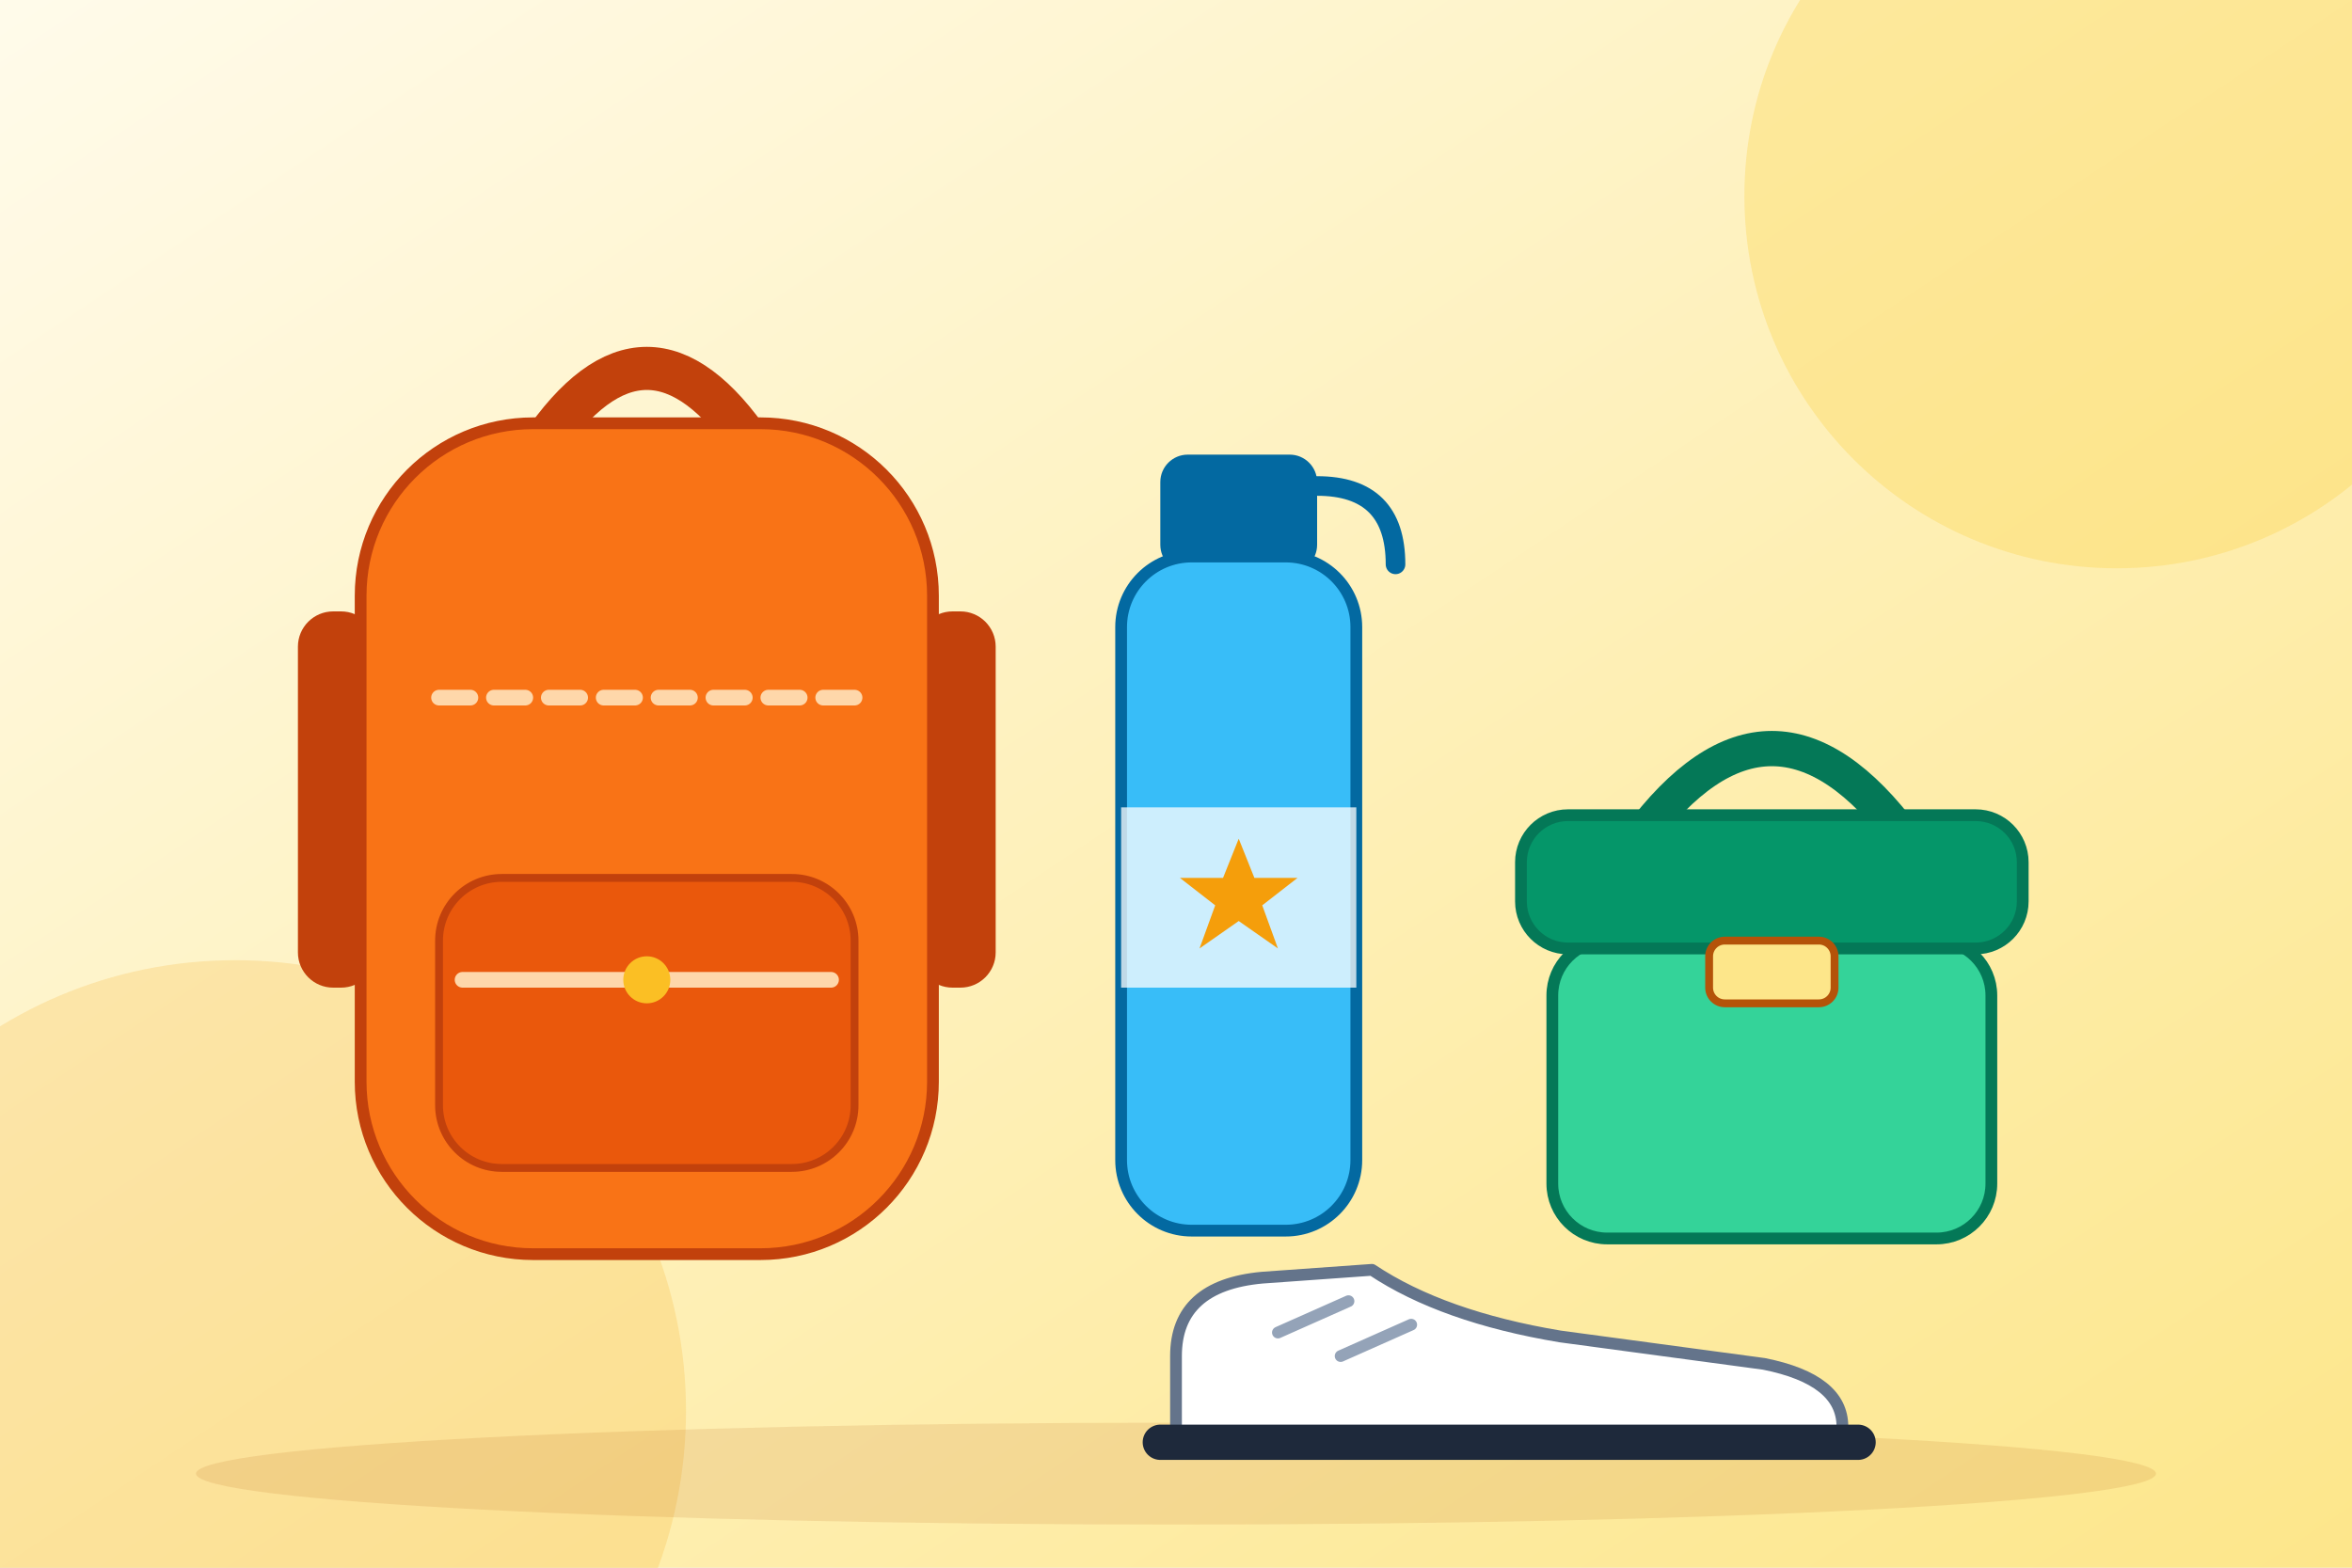
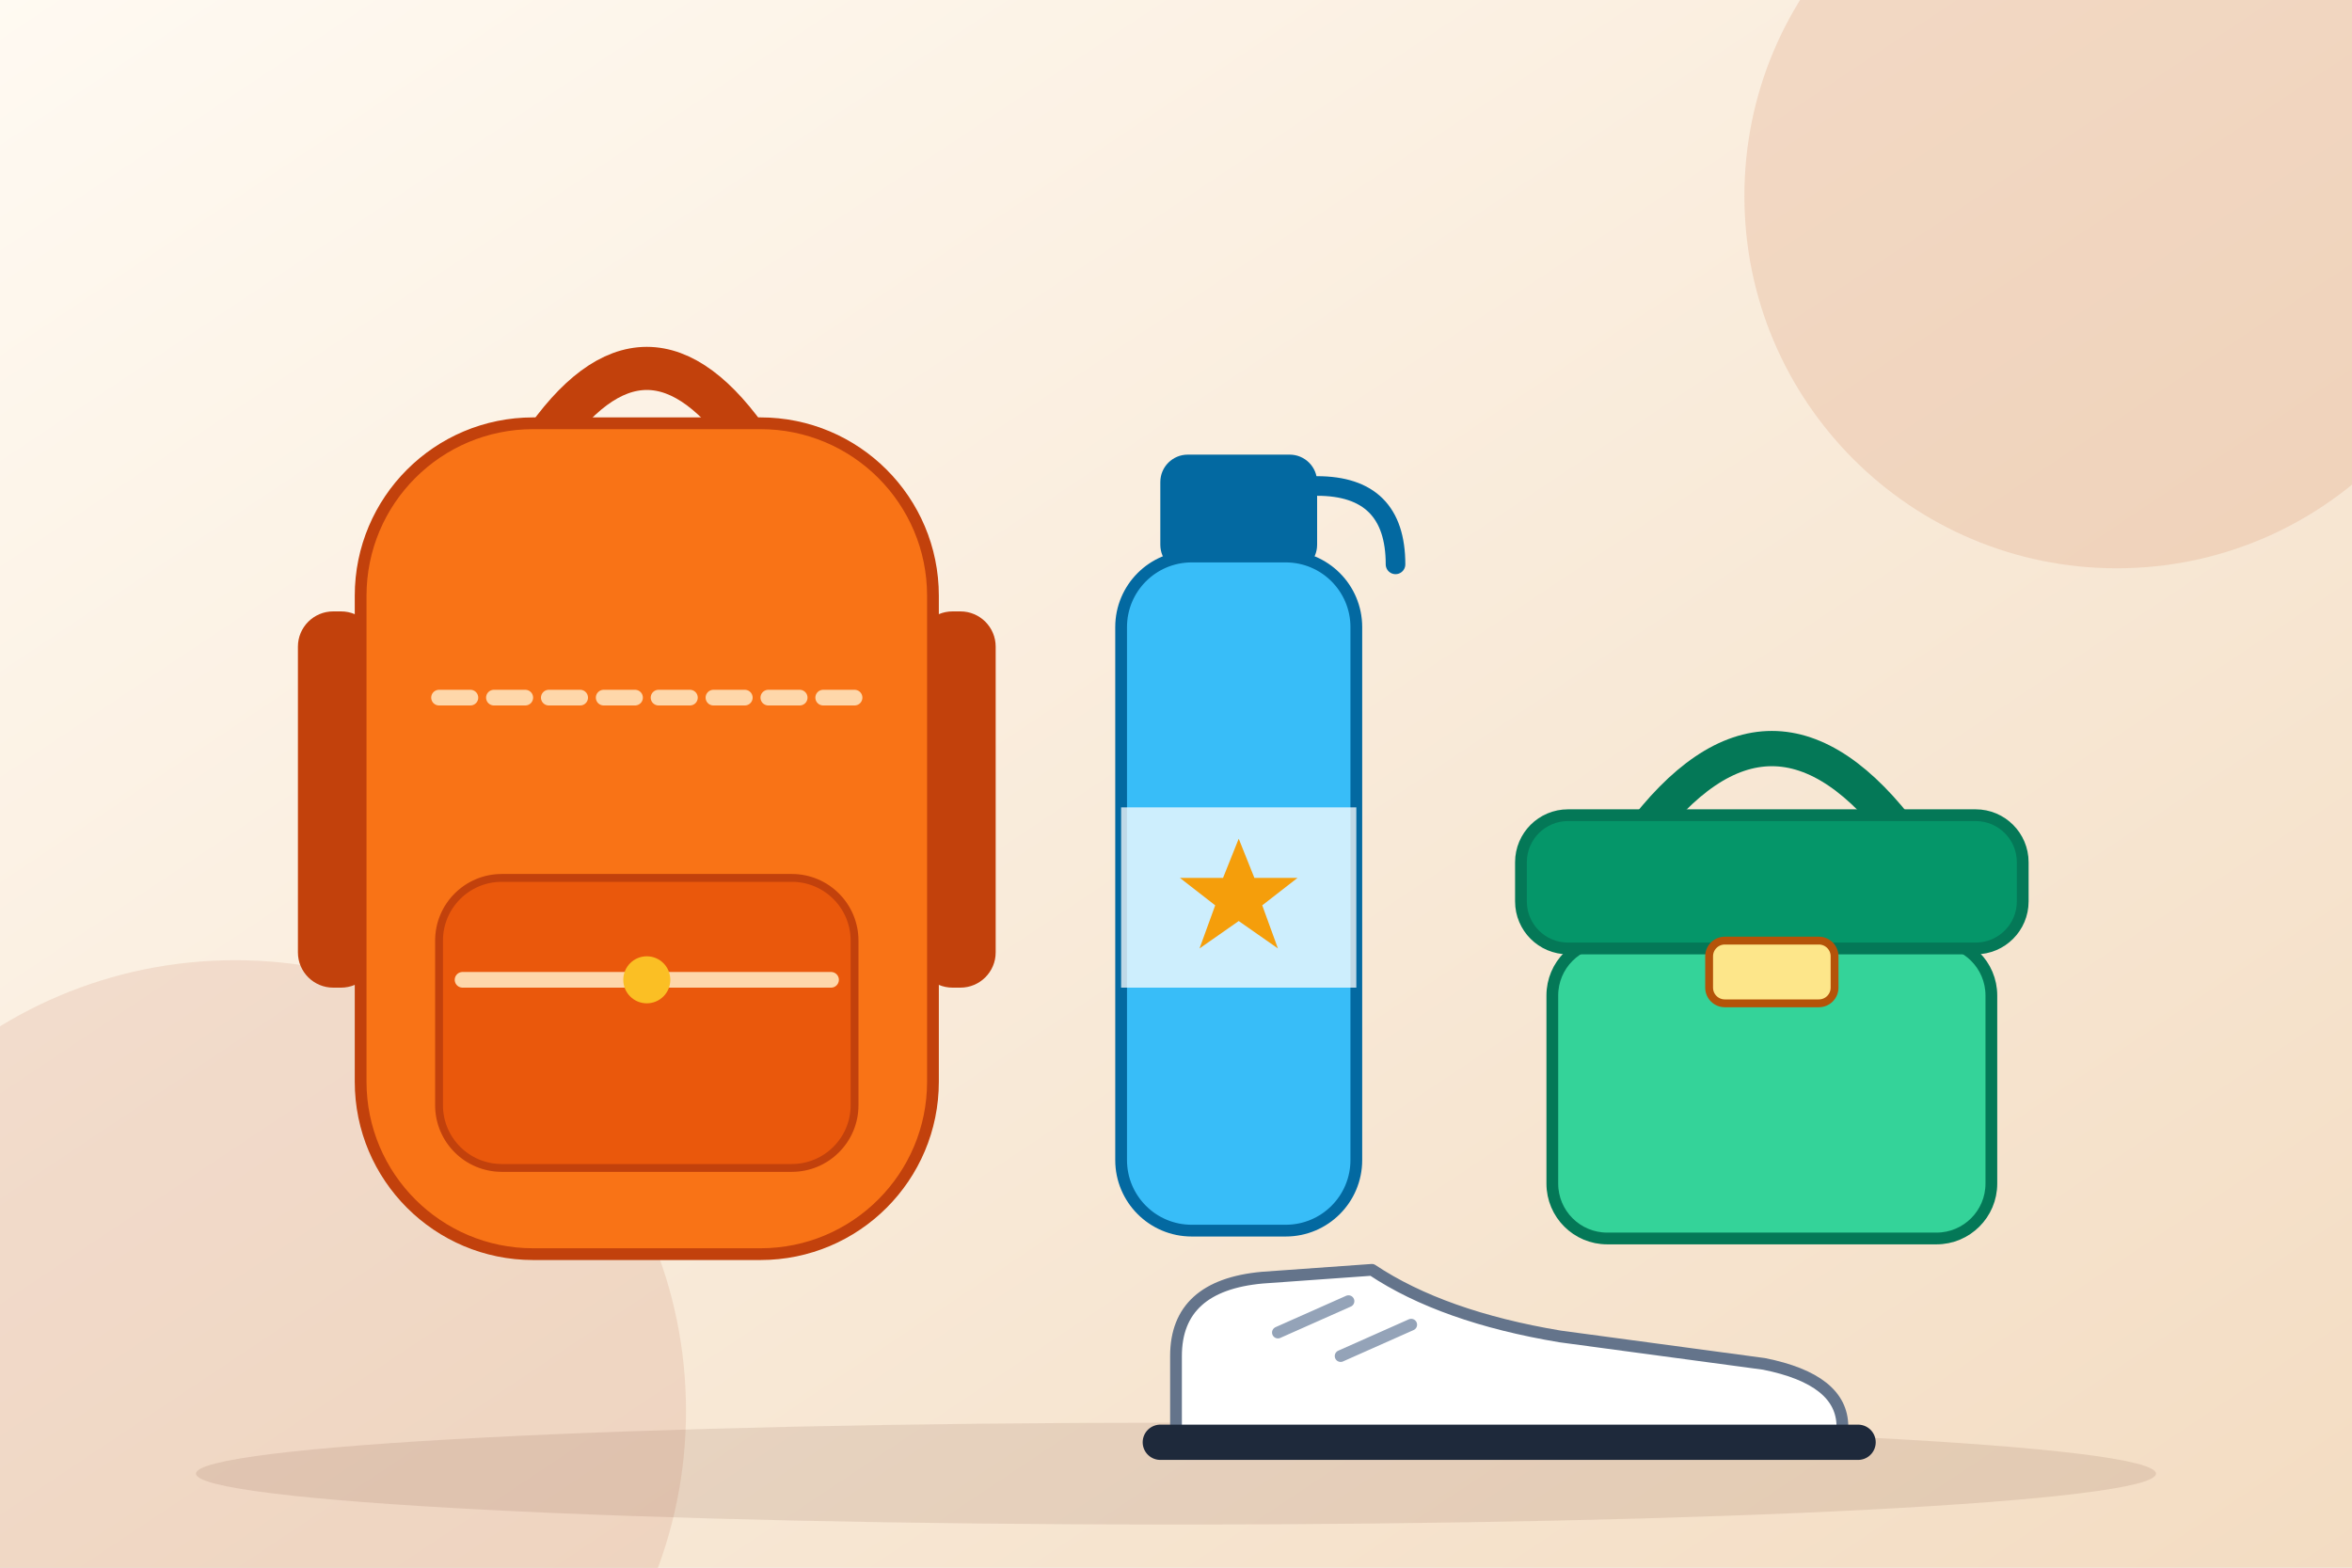
<svg xmlns="http://www.w3.org/2000/svg" viewBox="0 0 600 400" width="600" height="400">
  <defs>
    <linearGradient id="bg" x1="0" y1="0" x2="1" y2="1">
-       <stop offset="0" stop-color="#FFFBEB" />
-       <stop offset="1" stop-color="#FDE68A" />
+       <stop offset="0" stop-color="#FFFAF2" />
+       <stop offset="1" stop-color="#F3DCC2" />
    </linearGradient>
  </defs>
  <rect width="600" height="400" fill="url(#bg)" />
-   <circle cx="540" cy="50" r="95" fill="#FCD34D" opacity=".35" />
-   <circle cx="60" cy="360" r="115" fill="#F59E0B" opacity=".18" />
-   <ellipse cx="300" cy="376" rx="250" ry="13" fill="#B45309" opacity=".13" />
+   <circle cx="540" cy="50" r="95" fill="#E2AE8F" opacity=".35" />
+   <circle cx="60" cy="360" r="115" fill="#B9623F" opacity=".14" />
+   <ellipse cx="300" cy="376" rx="250" ry="13" fill="#6A3223" opacity=".12" />
  <path d="M138 114 Q165 74 192 114" stroke="#C2410C" stroke-width="11" fill="none" stroke-linecap="round" />
  <rect x="76" y="156" width="20" height="96" rx="9" fill="#C2410C" />
  <rect x="234" y="156" width="20" height="96" rx="9" fill="#C2410C" />
  <rect x="92" y="108" width="146" height="212" rx="44" fill="#F97316" stroke="#C2410C" stroke-width="3" />
  <path d="M112 178 H218" stroke="#FED7AA" stroke-width="4" stroke-dasharray="8 6" stroke-linecap="round" />
  <rect x="112" y="224" width="106" height="74" rx="16" fill="#EA580C" stroke="#C2410C" stroke-width="2" />
  <path d="M118 250 H212" stroke="#FED7AA" stroke-width="4" stroke-linecap="round" />
  <circle cx="165" cy="250" r="6" fill="#FBBF24" />
  <rect x="296" y="116" width="40" height="30" rx="7" fill="#0369A1" />
  <rect x="286" y="142" width="60" height="172" rx="18" fill="#38BDF8" stroke="#0369A1" stroke-width="3" />
  <rect x="286" y="206" width="60" height="46" fill="#fff" opacity=".75" />
  <polygon points="316,214 320,224 331,224 322,231 326,242 316,235 306,242 310,231 301,224 312,224" fill="#F59E0B" />
  <path d="M336 124 Q356 124 356 144" stroke="#0369A1" stroke-width="5" fill="none" stroke-linecap="round" />
  <path d="M418 214 Q452 168 486 214" stroke="#047857" stroke-width="9" fill="none" stroke-linecap="round" />
  <rect x="396" y="240" width="112" height="76" rx="14" fill="#34D399" stroke="#047857" stroke-width="3" />
  <rect x="388" y="208" width="128" height="34" rx="12" fill="#059669" stroke="#047857" stroke-width="3" />
  <rect x="436" y="240" width="32" height="16" rx="4" fill="#FDE68A" stroke="#B45309" stroke-width="2" />
  <path d="M300 366 L300 346 Q300 328 322 326 L350 324 Q368 336 398 341 L450 348 Q470 352 470 364 L470 368 Z" fill="#fff" stroke="#64748B" stroke-width="3" stroke-linejoin="round" />
  <path d="M326 340 L344 332 M342 346 L360 338" stroke="#94A3B8" stroke-width="3" stroke-linecap="round" />
  <path d="M296 368 H474" stroke="#1E293B" stroke-width="9" stroke-linecap="round" />
</svg>
